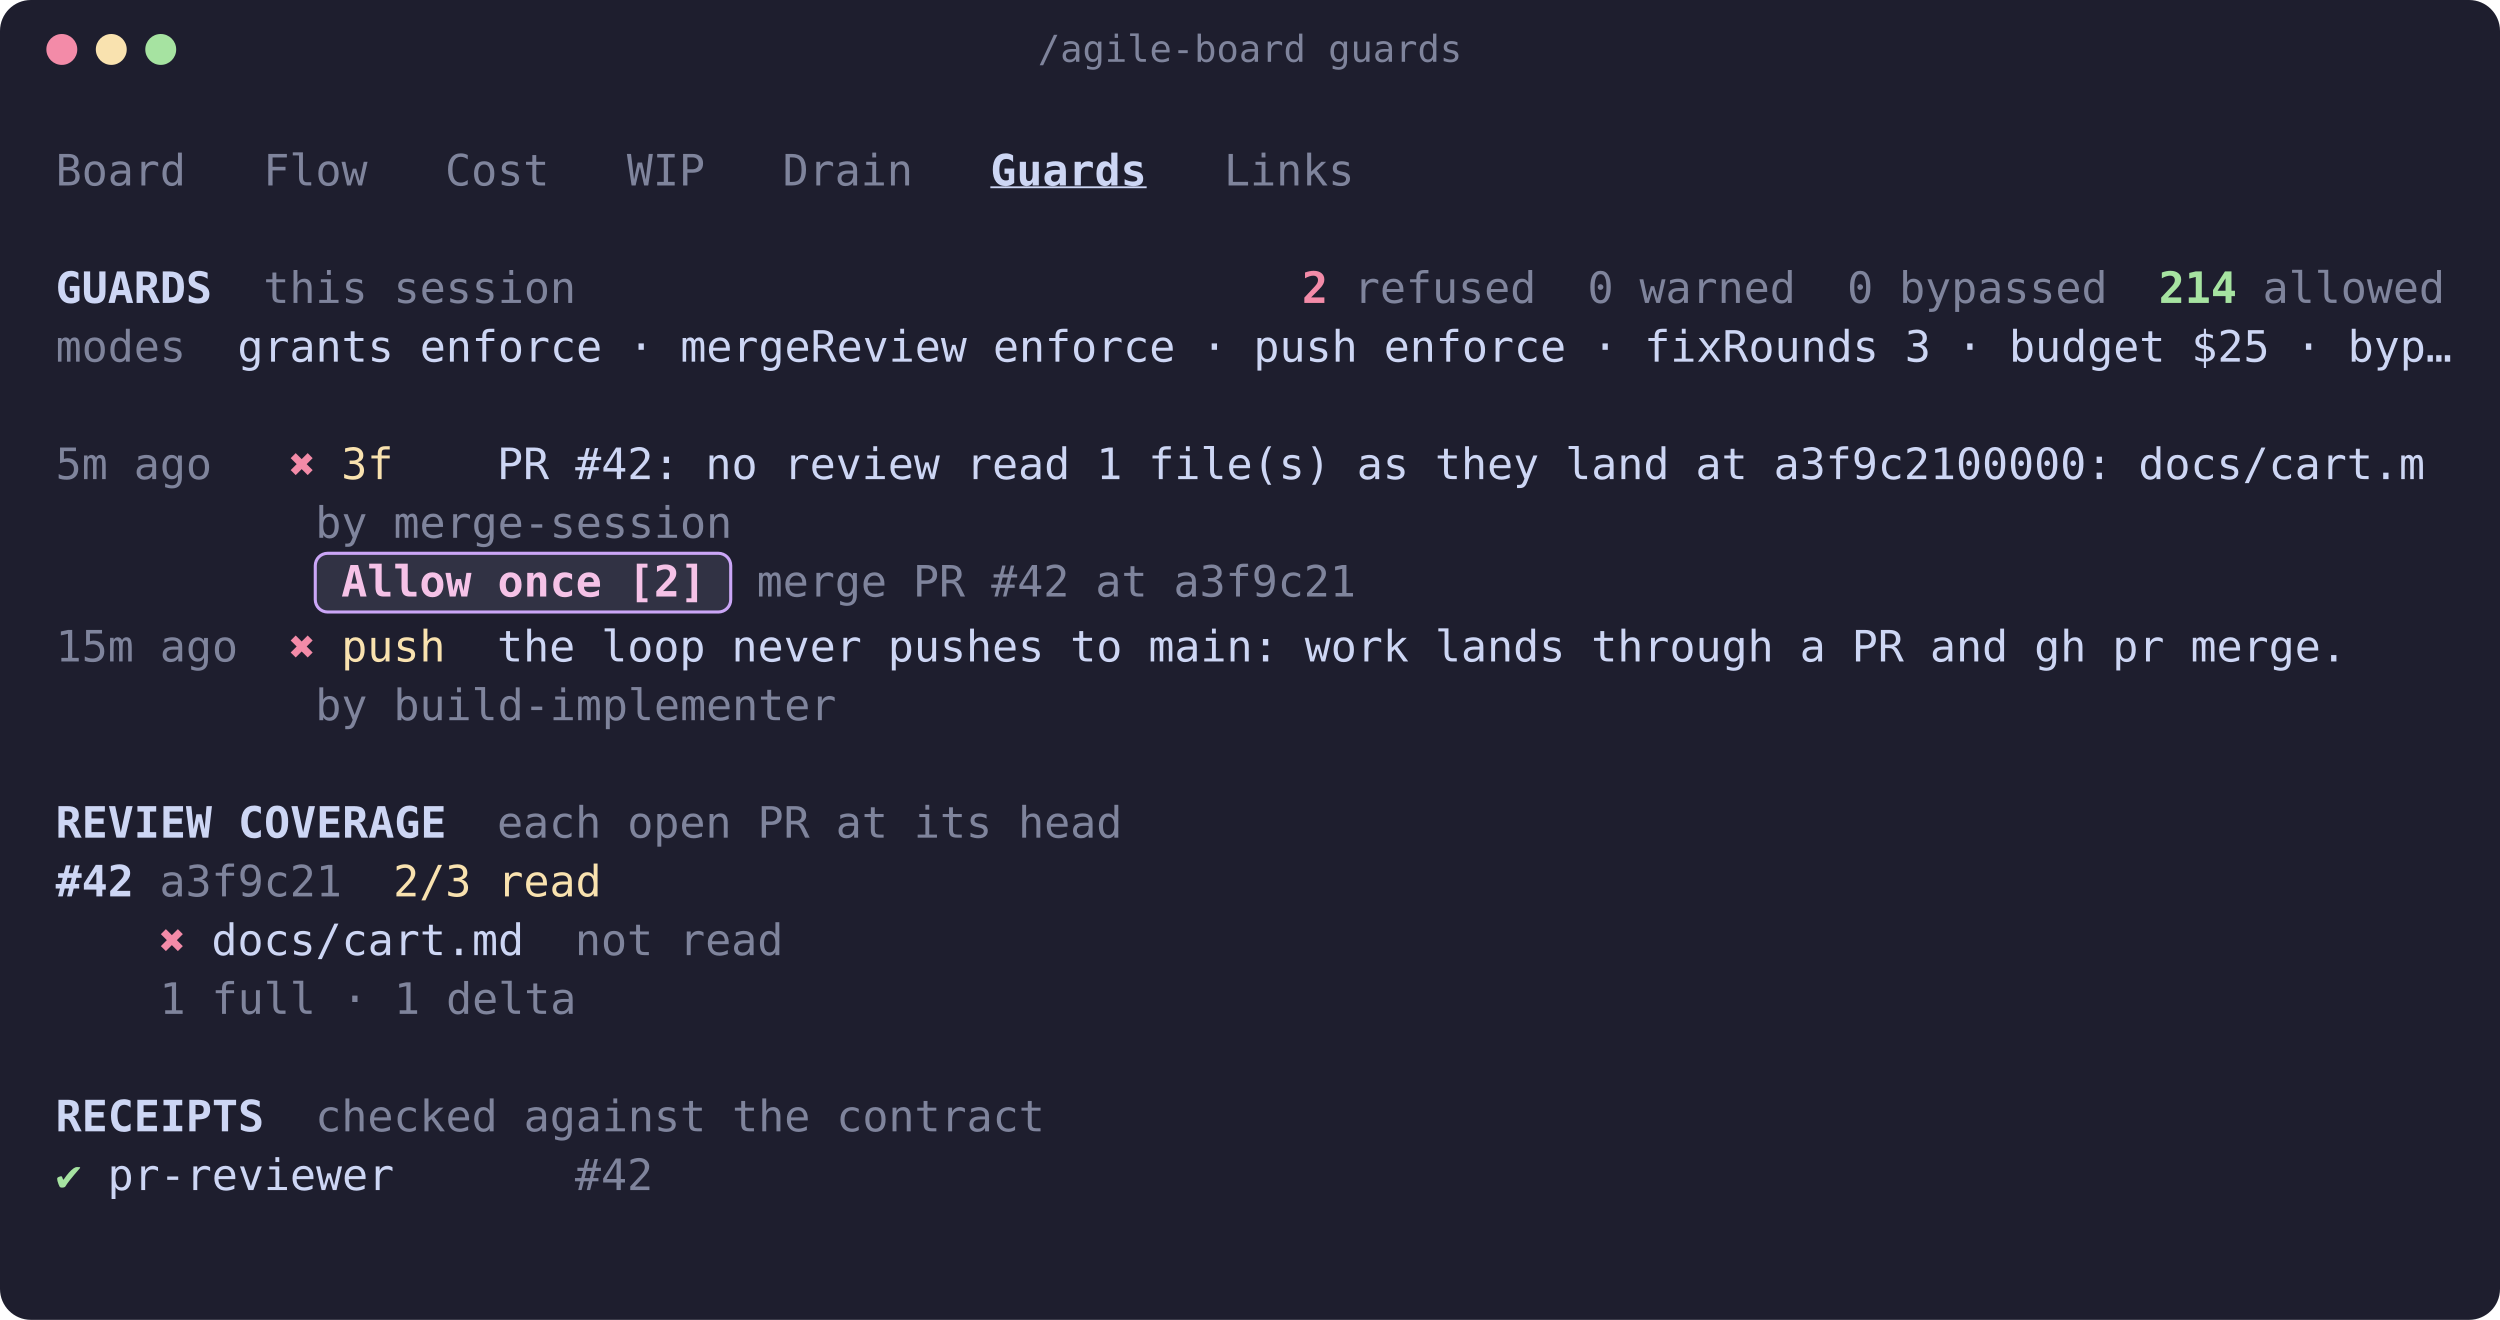
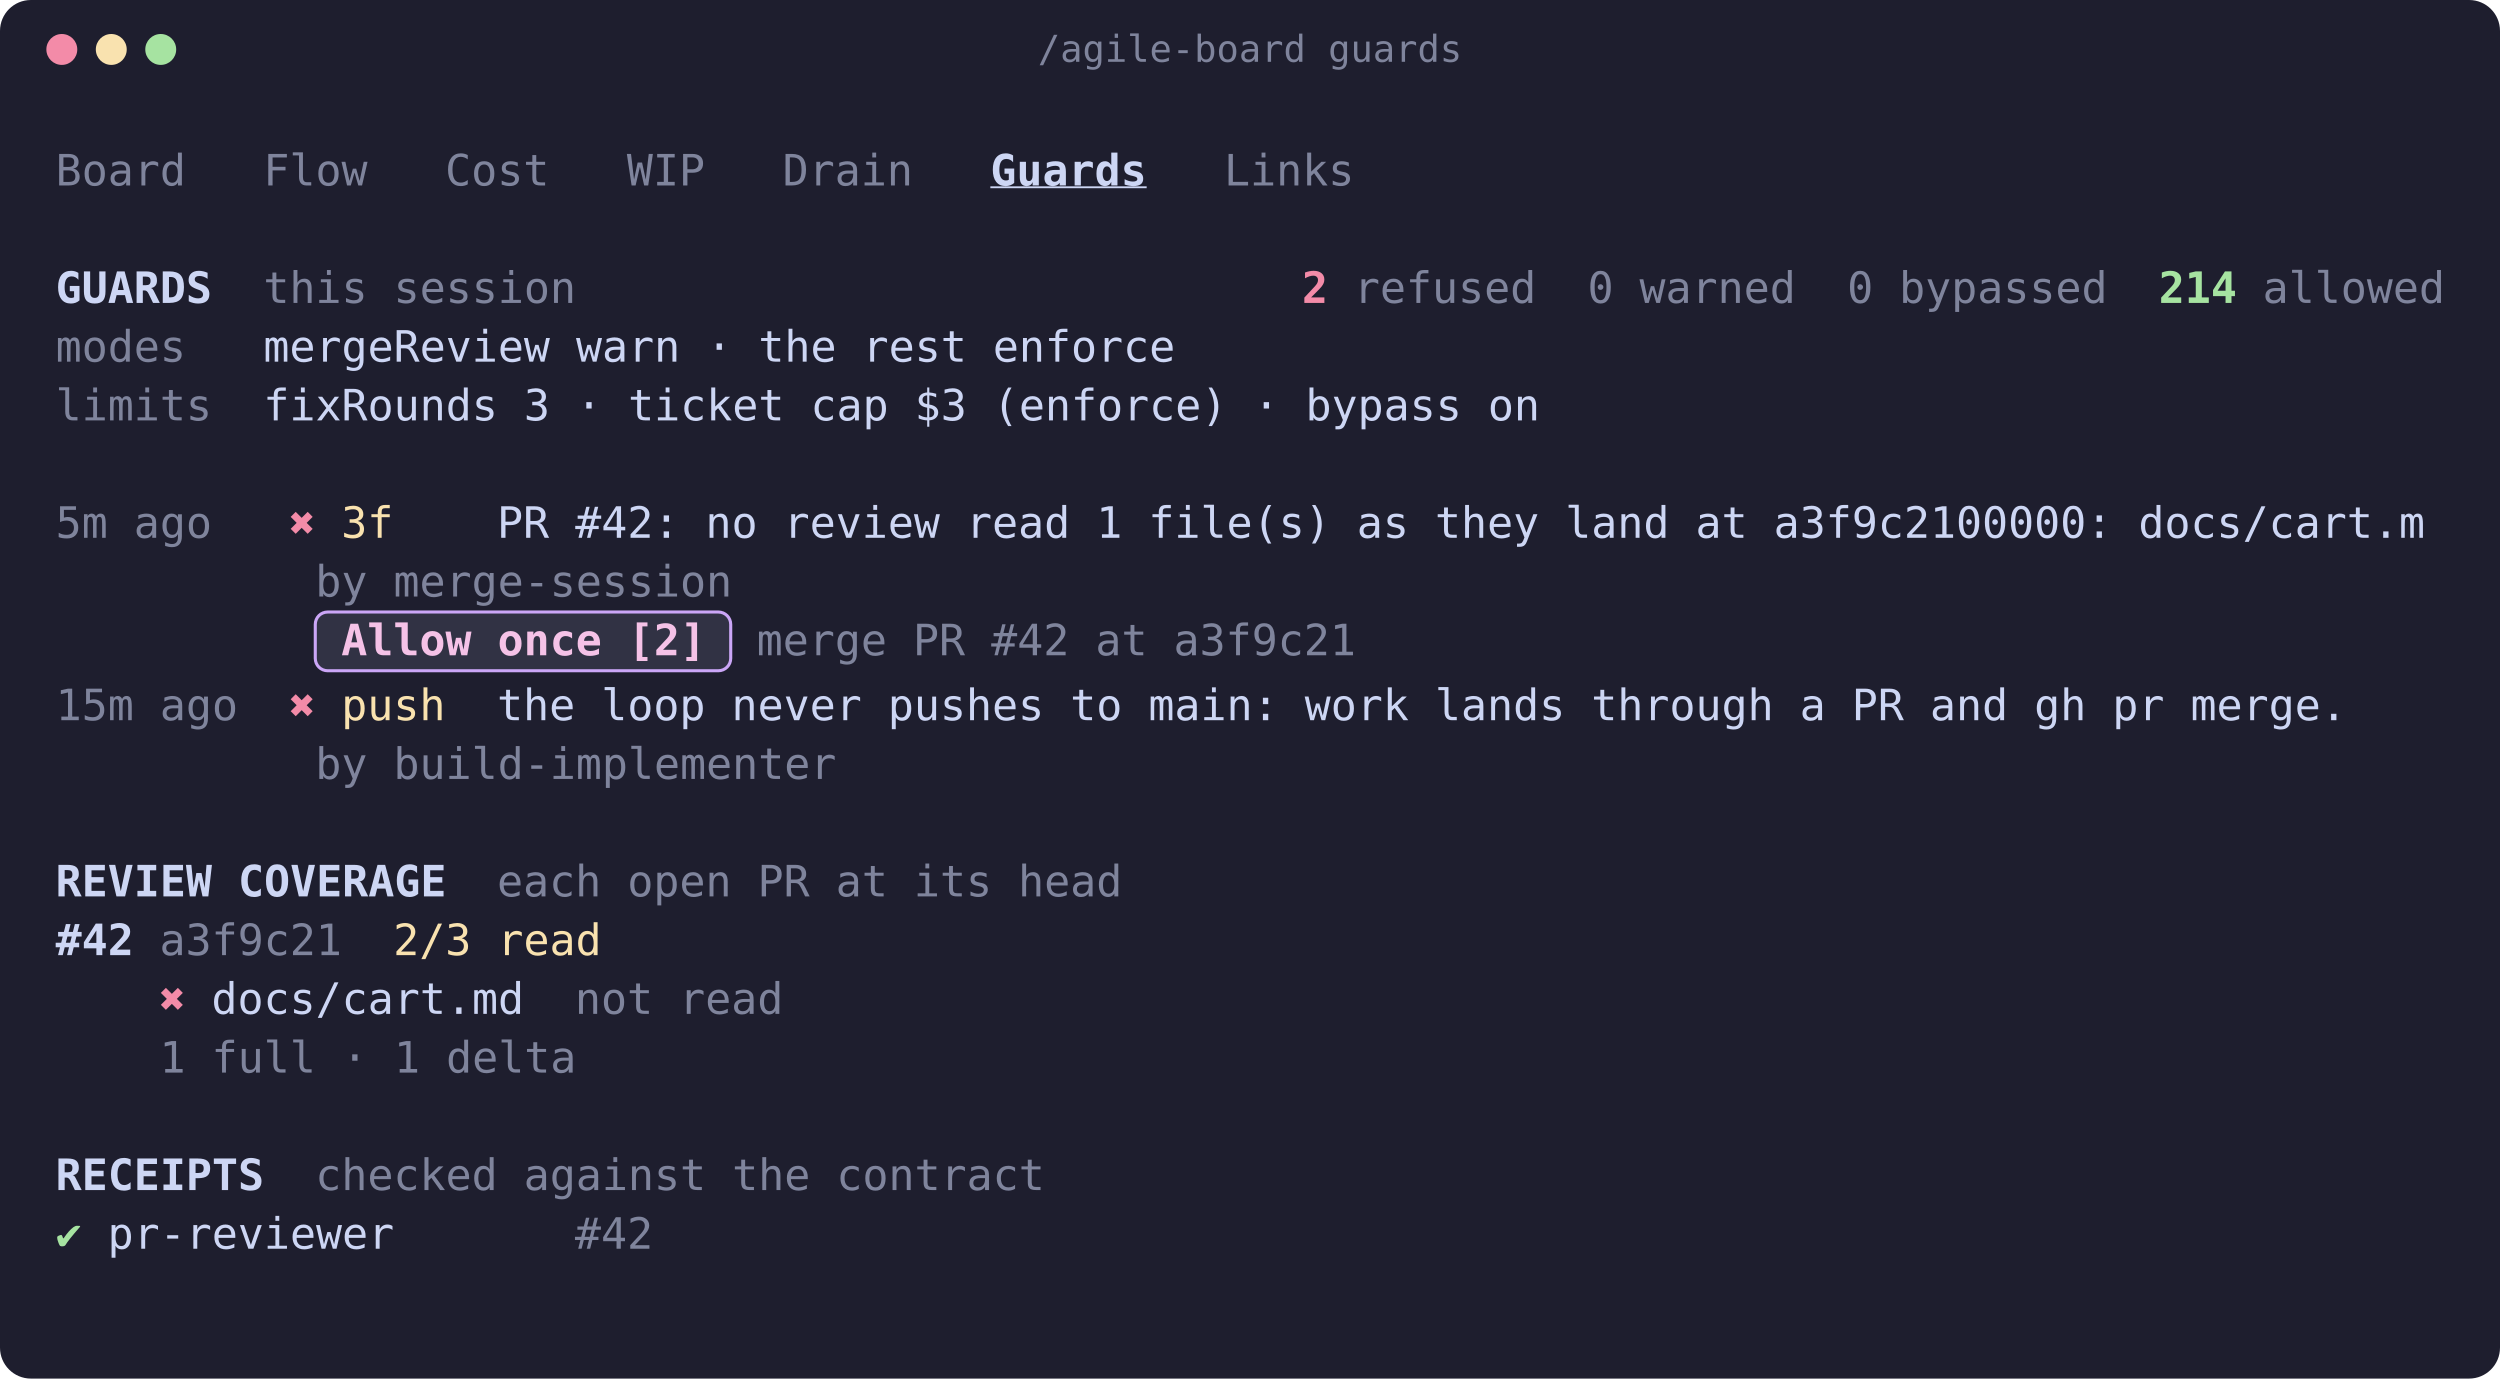
- <svg xmlns="http://www.w3.org/2000/svg" width="808.8" height="427" viewBox="0 0 808.8 427" font-family="ui-monospace, SFMono-Regular, Menlo, Consolas, DejaVu Sans Mono, monospace" font-size="14" xml:space="preserve" style="white-space:pre">
-   <rect width="808.8" height="427" rx="10" fill="#1e1e2e" />
+ <svg xmlns="http://www.w3.org/2000/svg" width="808.8" height="446" viewBox="0 0 808.8 446" font-family="ui-monospace, SFMono-Regular, Menlo, Consolas, DejaVu Sans Mono, monospace" font-size="14" xml:space="preserve" style="white-space:pre">
+   <rect width="808.8" height="446" rx="10" fill="#1e1e2e" />
  <circle cx="20" cy="16" r="5" fill="#f38ba8" />
  <circle cx="36" cy="16" r="5" fill="#f9e2af" />
  <circle cx="52" cy="16" r="5" fill="#a6e3a1" />
  <text x="404.4" y="20" fill="#7f849c" text-anchor="middle" font-size="12">/agile-board guards</text>
  <text x="18" y="60" fill="#7f849c">Board</text>
  <text x="85.2" y="60" fill="#7f849c">Flow</text>
  <text x="144" y="60" fill="#7f849c">Cost</text>
  <text x="202.8" y="60" fill="#7f849c">WIP</text>
  <text x="253.2" y="60" fill="#7f849c">Drain</text>
  <text x="320.4" y="60" fill="#cdd6f4" font-weight="bold" text-decoration="underline">Guards</text>
  <text x="396" y="60" fill="#7f849c">Links</text>
  <text x="18" y="98" fill="#cdd6f4" font-weight="bold">GUARDS</text>
  <text x="85.2" y="98" fill="#7f849c">this session</text>
  <text x="421.2" y="98" fill="#f38ba8" font-weight="bold">2</text>
  <text x="438" y="98" fill="#7f849c">refused  </text>
  <text x="513.6" y="98" fill="#7f849c">0</text>
  <text x="530.4" y="98" fill="#7f849c">warned  </text>
  <text x="597.6" y="98" fill="#7f849c">0</text>
  <text x="614.4" y="98" fill="#7f849c">bypassed  </text>
  <text x="698.4" y="98" fill="#a6e3a1" font-weight="bold">214</text>
  <text x="732" y="98" fill="#7f849c">allowed</text>
-   <text x="18" y="117" fill="#7f849c">modes  </text>
-   <text x="76.8" y="117" fill="#cdd6f4">grants enforce · mergeReview enforce · push enforce · fixRounds 3 · budget $25 · byp…</text>
-   <text x="18" y="155" fill="#7f849c">5m ago   </text>
-   <text x="93.6" y="155" fill="#f38ba8">✖ </text>
-   <text x="110.4" y="155" fill="#f9e2af">3f    </text>
-   <text x="160.8" y="155" fill="#cdd6f4">PR #42: no review read 1 file(s) as they land at a3f9c2100000: docs/cart.m</text>
-   <text x="102" y="174" fill="#7f849c">by merge-session</text>
-   <rect x="102" y="179" width="134.4" height="19" rx="4" fill="#313244" stroke="#cba6f7" />
-   <text x="110.4" y="193" fill="#f5c2e7" font-weight="bold">Allow once [2]</text>
-   <text x="244.8" y="193" fill="#7f849c">merge PR #42 at a3f9c21</text>
-   <text x="18" y="214" fill="#7f849c">15m ago  </text>
-   <text x="93.6" y="214" fill="#f38ba8">✖ </text>
-   <text x="110.4" y="214" fill="#f9e2af">push  </text>
-   <text x="160.8" y="214" fill="#cdd6f4">the loop never pushes to main: work lands through a PR and gh pr merge.</text>
-   <text x="102" y="233" fill="#7f849c">by build-implementer</text>
-   <text x="18" y="271" fill="#cdd6f4" font-weight="bold">REVIEW COVERAGE</text>
-   <text x="160.8" y="271" fill="#7f849c">each open PR at its head</text>
-   <text x="18" y="290" fill="#cdd6f4" font-weight="bold">#42 </text>
-   <text x="51.6" y="290" fill="#7f849c">a3f9c21</text>
-   <text x="127.2" y="290" fill="#f9e2af">2/3 read</text>
-   <text x="51.6" y="309" fill="#f38ba8">✖ </text>
-   <text x="68.4" y="309" fill="#cdd6f4">docs/cart.md</text>
-   <text x="186" y="309" fill="#7f849c">not read</text>
-   <text x="51.6" y="328" fill="#7f849c">1 full · 1 delta</text>
-   <text x="18" y="366" fill="#cdd6f4" font-weight="bold">RECEIPTS</text>
-   <text x="102" y="366" fill="#7f849c">checked against the contract</text>
-   <text x="18" y="385" fill="#a6e3a1">✔ </text>
-   <text x="34.8" y="385" fill="#cdd6f4">pr-reviewer       </text>
-   <text x="186" y="385" fill="#7f849c">#42</text>
+   <text x="18" y="117" fill="#7f849c">modes   </text>
+   <text x="85.2" y="117" fill="#cdd6f4">mergeReview warn · the rest enforce</text>
+   <text x="18" y="136" fill="#7f849c">limits  </text>
+   <text x="85.2" y="136" fill="#cdd6f4">fixRounds 3 · ticket cap $3 (enforce) · bypass on</text>
+   <text x="18" y="174" fill="#7f849c">5m ago   </text>
+   <text x="93.6" y="174" fill="#f38ba8">✖ </text>
+   <text x="110.4" y="174" fill="#f9e2af">3f    </text>
+   <text x="160.8" y="174" fill="#cdd6f4">PR #42: no review read 1 file(s) as they land at a3f9c2100000: docs/cart.m</text>
+   <text x="102" y="193" fill="#7f849c">by merge-session</text>
+   <rect x="102" y="198" width="134.4" height="19" rx="4" fill="#313244" stroke="#cba6f7" />
+   <text x="110.4" y="212" fill="#f5c2e7" font-weight="bold">Allow once [2]</text>
+   <text x="244.8" y="212" fill="#7f849c">merge PR #42 at a3f9c21</text>
+   <text x="18" y="233" fill="#7f849c">15m ago  </text>
+   <text x="93.6" y="233" fill="#f38ba8">✖ </text>
+   <text x="110.4" y="233" fill="#f9e2af">push  </text>
+   <text x="160.8" y="233" fill="#cdd6f4">the loop never pushes to main: work lands through a PR and gh pr merge.</text>
+   <text x="102" y="252" fill="#7f849c">by build-implementer</text>
+   <text x="18" y="290" fill="#cdd6f4" font-weight="bold">REVIEW COVERAGE</text>
+   <text x="160.8" y="290" fill="#7f849c">each open PR at its head</text>
+   <text x="18" y="309" fill="#cdd6f4" font-weight="bold">#42 </text>
+   <text x="51.6" y="309" fill="#7f849c">a3f9c21</text>
+   <text x="127.2" y="309" fill="#f9e2af">2/3 read</text>
+   <text x="51.6" y="328" fill="#f38ba8">✖ </text>
+   <text x="68.4" y="328" fill="#cdd6f4">docs/cart.md</text>
+   <text x="186" y="328" fill="#7f849c">not read</text>
+   <text x="51.6" y="347" fill="#7f849c">1 full · 1 delta</text>
+   <text x="18" y="385" fill="#cdd6f4" font-weight="bold">RECEIPTS</text>
+   <text x="102" y="385" fill="#7f849c">checked against the contract</text>
+   <text x="18" y="404" fill="#a6e3a1">✔ </text>
+   <text x="34.8" y="404" fill="#cdd6f4">pr-reviewer       </text>
+   <text x="186" y="404" fill="#7f849c">#42</text>
</svg>
